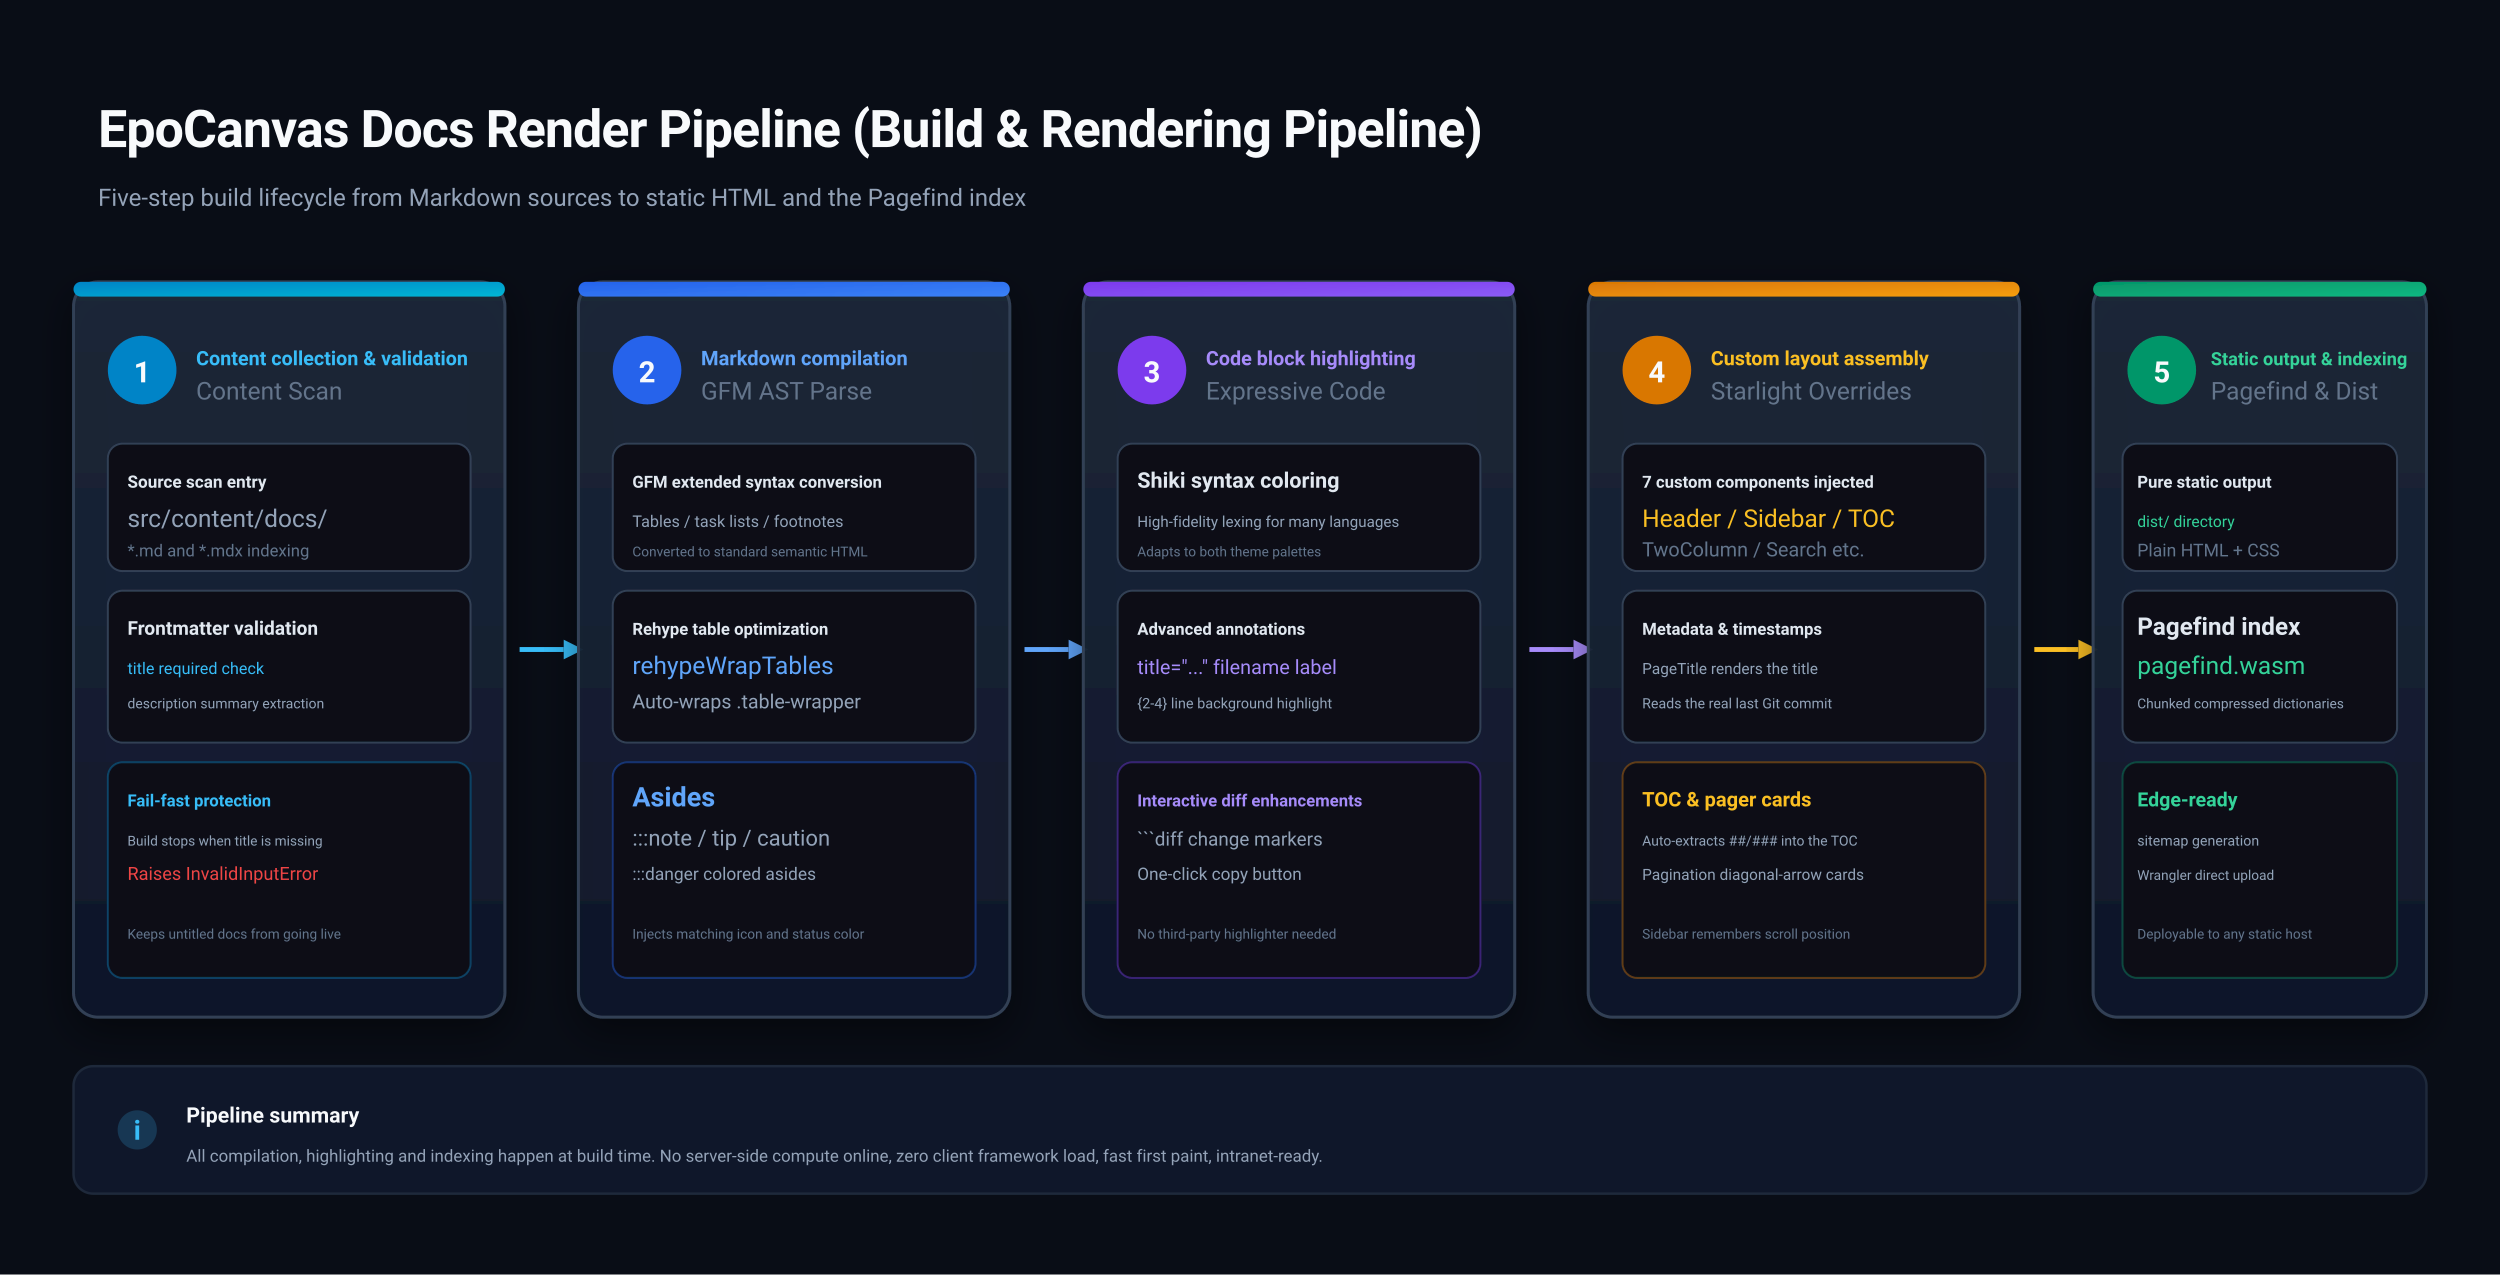
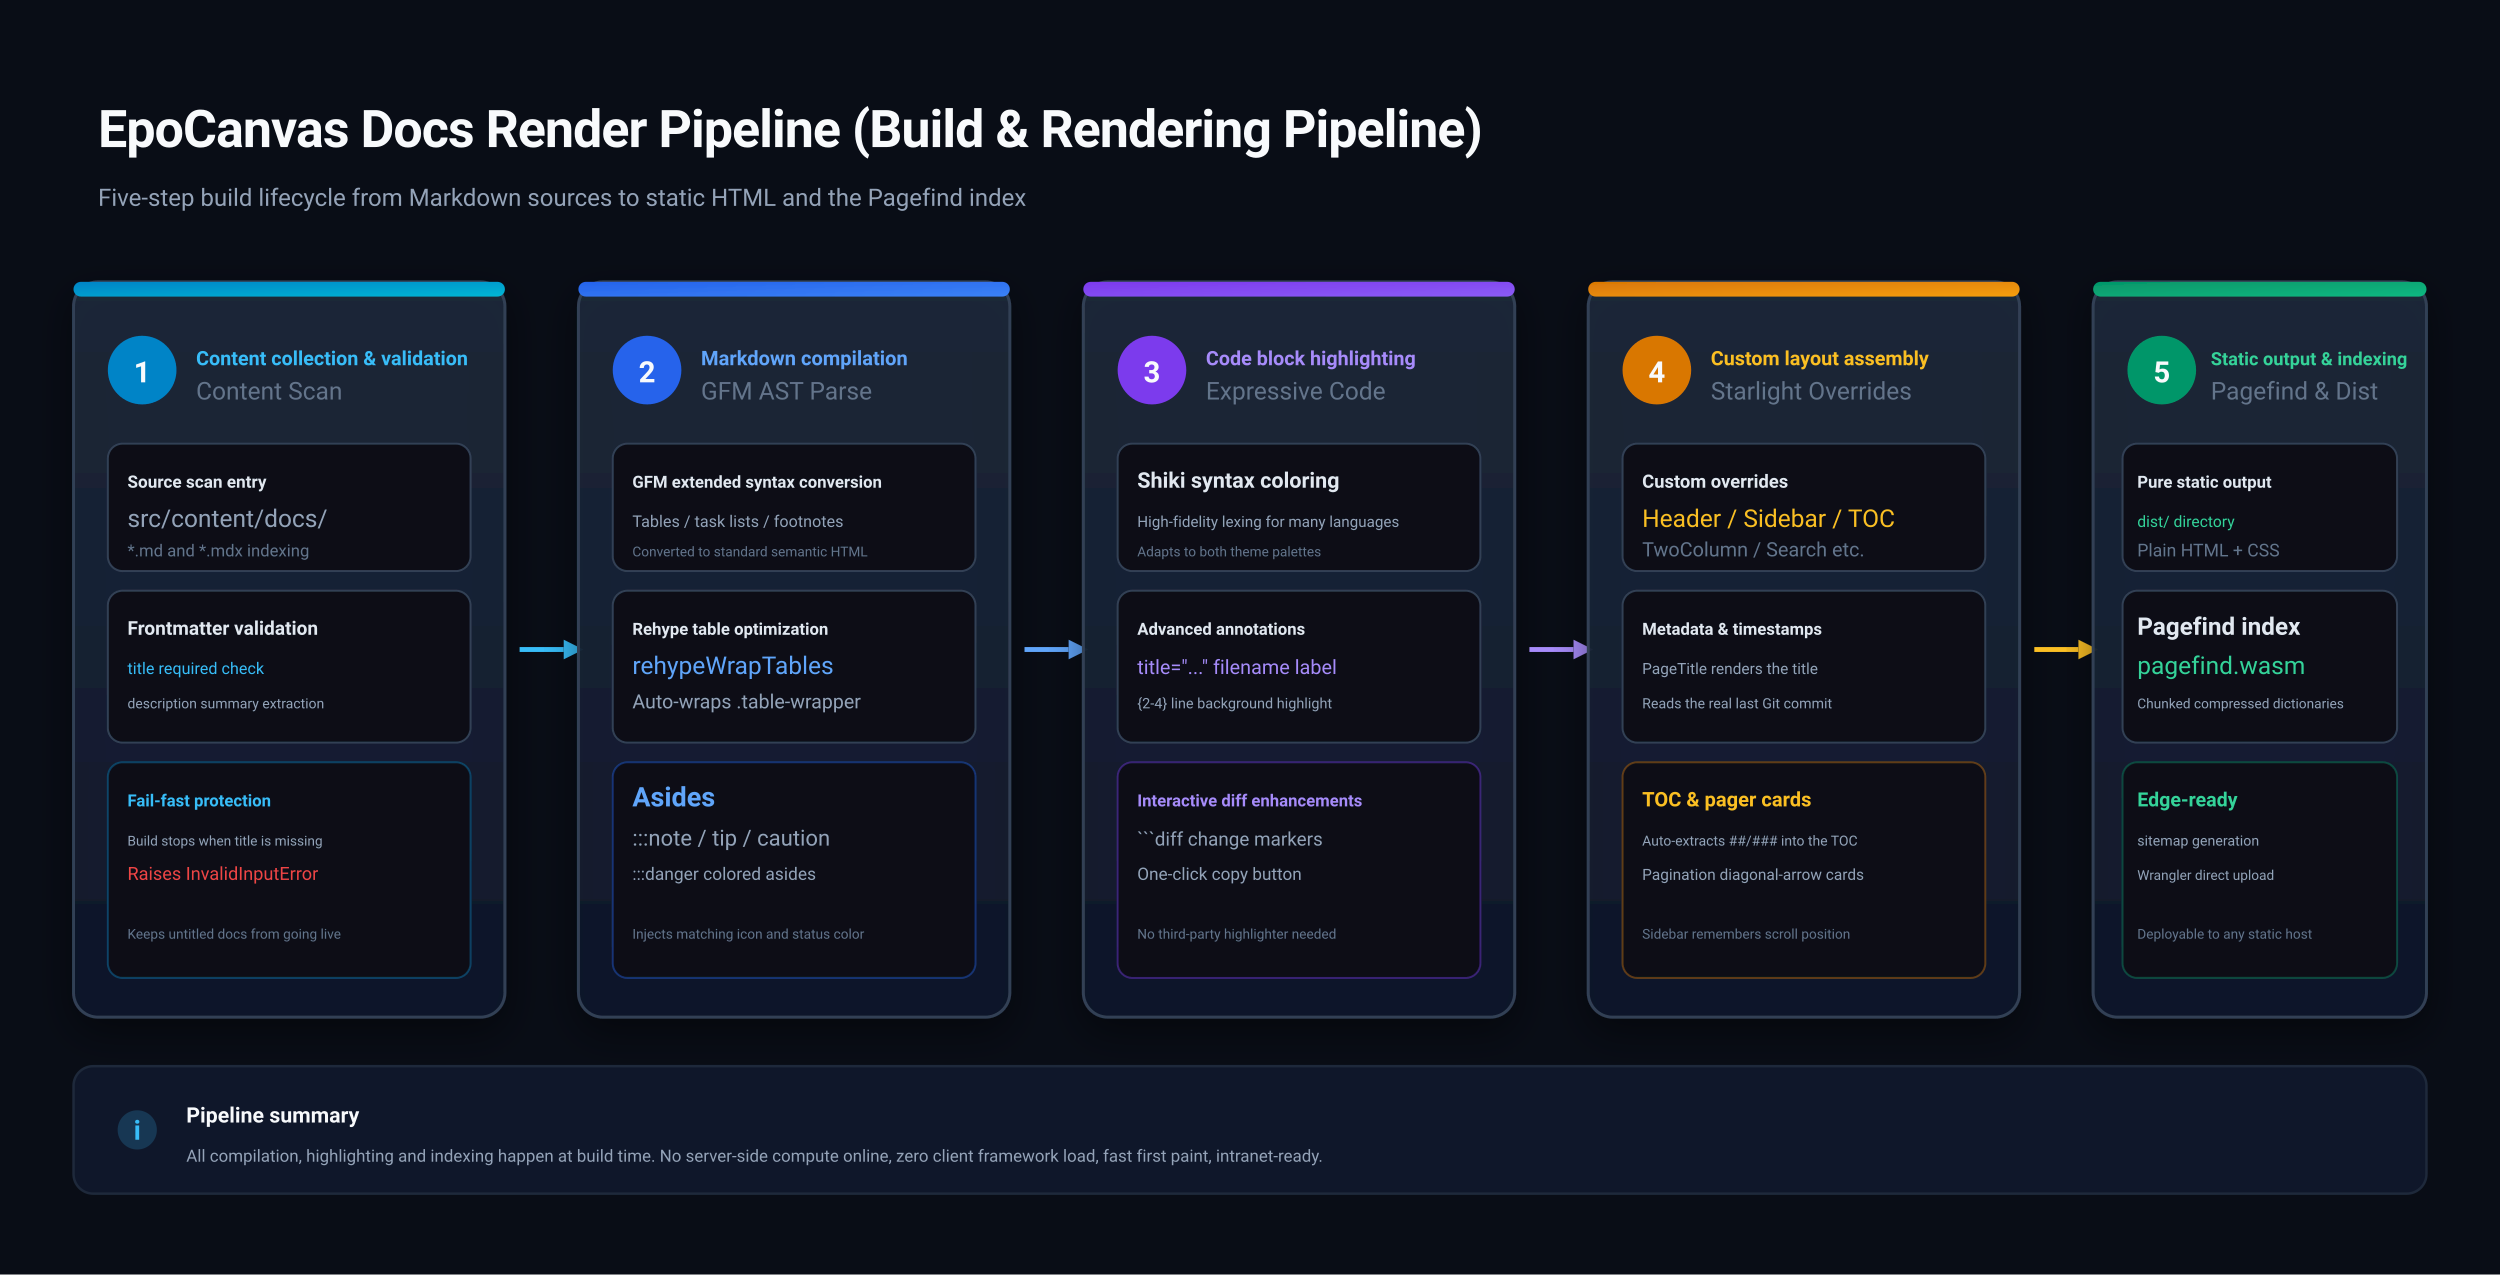
<svg xmlns="http://www.w3.org/2000/svg" viewBox="0 0 1020 520" width="100%" height="100%" style="background:#090d16; font-family:-apple-system,BlinkMacSystemFont,'Segoe UI',Roboto,Helvetica,Arial,sans-serif;">
  <defs>
    <linearGradient id="rp-card" x1="0%" y1="0%" x2="0%" y2="100%">
      <stop offset="0%" stop-color="#1e293b" stop-opacity="0.95" />
      <stop offset="100%" stop-color="#0f172a" stop-opacity="0.95" />
    </linearGradient>
    <linearGradient id="grad-sky" x1="0%" y1="0%" x2="100%" y2="100%">
      <stop offset="0%" stop-color="#0284c7" />
      <stop offset="100%" stop-color="#06b6d4" />
    </linearGradient>
    <linearGradient id="grad-blue" x1="0%" y1="0%" x2="100%" y2="100%">
      <stop offset="0%" stop-color="#2563eb" />
      <stop offset="100%" stop-color="#3b82f6" />
    </linearGradient>
    <linearGradient id="grad-violet" x1="0%" y1="0%" x2="100%" y2="100%">
      <stop offset="0%" stop-color="#7c3aed" />
      <stop offset="100%" stop-color="#8b5cf6" />
    </linearGradient>
    <linearGradient id="grad-amber" x1="0%" y1="0%" x2="100%" y2="100%">
      <stop offset="0%" stop-color="#d97706" />
      <stop offset="100%" stop-color="#f59e0b" />
    </linearGradient>
    <linearGradient id="grad-emerald" x1="0%" y1="0%" x2="100%" y2="100%">
      <stop offset="0%" stop-color="#059669" />
      <stop offset="100%" stop-color="#10b981" />
    </linearGradient>
    <filter id="rp-shadow" x="-8%" y="-8%" width="116%" height="116%">
      <feDropShadow dx="0" dy="6" stdDeviation="8" flood-color="#000000" flood-opacity="0.45" />
    </filter>
  </defs>
  <rect width="1020" height="520" fill="#090d16" />
  <g transform="translate(40, 36)">
    <text x="0" y="24" fill="#f8fafc" font-size="21.2" font-weight="700" letter-spacing="-0.4">EpoCanvas Docs Render Pipeline (Build &amp; Rendering Pipeline)</text>
    <text x="0" y="48" fill="#94a3b8" font-size="9.8">Five-step build lifecycle from Markdown sources to static HTML and the Pagefind index</text>
  </g>
  <g transform="translate(30, 115)" filter="url(#rp-shadow)">
    <rect width="176" height="300" rx="10" fill="url(#rp-card)" stroke="#334155" stroke-width="1.2" />
    <rect width="176" height="6" rx="3" fill="url(#grad-sky)" />
    <circle cx="28" cy="36" r="14" fill="#0284c7" />
    <text x="28" y="41" fill="#f8fafc" font-size="12" font-weight="700" text-anchor="middle">1</text>
    <text x="50" y="34" fill="#38bdf8" font-size="8.06" font-weight="700">Content collection &amp; validation</text>
    <text x="50" y="48" fill="#64748b" font-size="10">Content Scan</text>
    <rect x="14" y="66" width="148" height="52" rx="6" fill="#0b0f19" stroke="#334155" stroke-width="0.8" />
    <text x="22" y="84" fill="#e2e8f0" font-size="7" font-weight="600">Source scan entry</text>
    <text x="22" y="100" fill="#94a3b8" font-size="10">src/content/docs/</text>
    <text x="22" y="112" fill="#64748b" font-size="6.8">*.md and *.mdx indexing</text>
    <rect x="14" y="126" width="148" height="62" rx="6" fill="#0b0f19" stroke="#334155" stroke-width="0.8" />
    <text x="22" y="144" fill="#e2e8f0" font-size="7.8" font-weight="600">Frontmatter validation</text>
    <text x="22" y="160" fill="#38bdf8" font-size="6.6">title required check</text>
    <text x="22" y="174" fill="#94a3b8" font-size="5.7">description summary extraction</text>
    <rect x="14" y="196" width="148" height="88" rx="6" fill="#0b0f19" stroke="#0284c7" stroke-opacity="0.4" stroke-width="0.8" />
    <text x="22" y="214" fill="#38bdf8" font-size="6.82" font-weight="600">Fail-fast protection</text>
    <text x="22" y="230" fill="#94a3b8" font-size="5.58">Build stops when title is missing</text>
    <text x="22" y="244" fill="#ef4444" font-size="7.4">Raises InvalidInputError</text>
    <text x="22" y="268" fill="#64748b" font-size="5.58">Keeps untitled docs from going live</text>
  </g>
  <path d="M 212 265 L 230 265" stroke="#38bdf8" stroke-width="2" />
  <polygon points="230,261 238,265 230,269" fill="#38bdf8" />
  <g transform="translate(236, 115)" filter="url(#rp-shadow)">
    <rect width="176" height="300" rx="10" fill="url(#rp-card)" stroke="#334155" stroke-width="1.2" />
    <rect width="176" height="6" rx="3" fill="url(#grad-blue)" />
    <circle cx="28" cy="36" r="14" fill="#2563eb" />
    <text x="28" y="41" fill="#f8fafc" font-size="12" font-weight="700" text-anchor="middle">2</text>
    <text x="50" y="34" fill="#60a5fa" font-size="8.2" font-weight="700">Markdown compilation</text>
    <text x="50" y="48" fill="#64748b" font-size="10">GFM AST Parse</text>
    <rect x="14" y="66" width="148" height="52" rx="6" fill="#0b0f19" stroke="#334155" stroke-width="0.8" />
    <text x="22" y="84" fill="#e2e8f0" font-size="6.82" font-weight="600">GFM extended syntax conversion</text>
    <text x="22" y="100" fill="#94a3b8" font-size="6.6">Tables / task lists / footnotes</text>
    <text x="22" y="112" fill="#64748b" font-size="5.58">Converted to standard semantic HTML</text>
    <rect x="14" y="126" width="148" height="62" rx="6" fill="#0b0f19" stroke="#334155" stroke-width="0.8" />
    <text x="22" y="144" fill="#e2e8f0" font-size="6.82" font-weight="600">Rehype table optimization</text>
    <text x="22" y="160" fill="#60a5fa" font-size="10">rehypeWrapTables</text>
    <text x="22" y="174" fill="#94a3b8" font-size="8">Auto-wraps .table-wrapper</text>
    <rect x="14" y="196" width="148" height="88" rx="6" fill="#0b0f19" stroke="#2563eb" stroke-opacity="0.4" stroke-width="0.8" />
    <text x="22" y="214" fill="#60a5fa" font-size="11" font-weight="600">Asides</text>
    <text x="22" y="230" fill="#94a3b8" font-size="9">:::note / tip / caution</text>
    <text x="22" y="244" fill="#94a3b8" font-size="7.1">:::danger colored asides</text>
    <text x="22" y="268" fill="#64748b" font-size="5.58">Injects matching icon and status color</text>
  </g>
  <path d="M 418 265 L 436 265" stroke="#60a5fa" stroke-width="2" />
  <polygon points="436,261 444,265 436,269" fill="#60a5fa" />
  <g transform="translate(442, 115)" filter="url(#rp-shadow)">
    <rect width="176" height="300" rx="10" fill="url(#rp-card)" stroke="#334155" stroke-width="1.2" />
    <rect width="176" height="6" rx="3" fill="url(#grad-violet)" />
    <circle cx="28" cy="36" r="14" fill="#7c3aed" />
    <text x="28" y="41" fill="#f8fafc" font-size="12" font-weight="700" text-anchor="middle">3</text>
    <text x="50" y="34" fill="#a78bfa" font-size="8.06" font-weight="700">Code block highlighting</text>
    <text x="50" y="48" fill="#64748b" font-size="10">Expressive Code</text>
    <rect x="14" y="66" width="148" height="52" rx="6" fill="#0b0f19" stroke="#334155" stroke-width="0.8" />
    <text x="22" y="84" fill="#e2e8f0" font-size="8.8" font-weight="600">Shiki syntax coloring</text>
    <text x="22" y="100" fill="#94a3b8" font-size="6.2">High-fidelity lexing for many languages</text>
    <text x="22" y="112" fill="#64748b" font-size="5.58">Adapts to both theme palettes</text>
    <rect x="14" y="126" width="148" height="62" rx="6" fill="#0b0f19" stroke="#334155" stroke-width="0.8" />
    <text x="22" y="144" fill="#e2e8f0" font-size="6.82" font-weight="600">Advanced annotations</text>
    <text x="22" y="160" fill="#a78bfa" font-size="8.1">title="..." filename label</text>
    <text x="22" y="174" fill="#94a3b8" font-size="5.9">{2-4} line background highlight</text>
    <rect x="14" y="196" width="148" height="88" rx="6" fill="#0b0f19" stroke="#7c3aed" stroke-opacity="0.4" stroke-width="0.8" />
    <text x="22" y="214" fill="#a78bfa" font-size="6.82" font-weight="600">Interactive diff enhancements</text>
    <text x="22" y="230" fill="#94a3b8" font-size="7.7">```diff change markers</text>
    <text x="22" y="244" fill="#94a3b8" font-size="7">One-click copy button</text>
    <text x="22" y="268" fill="#64748b" font-size="5.58">No third-party highlighter needed</text>
  </g>
  <path d="M 624 265 L 642 265" stroke="#a78bfa" stroke-width="2" />
  <polygon points="642,261 650,265 642,269" fill="#a78bfa" />
  <g transform="translate(648, 115)" filter="url(#rp-shadow)">
    <rect width="176" height="300" rx="10" fill="url(#rp-card)" stroke="#334155" stroke-width="1.2" />
    <rect width="176" height="6" rx="3" fill="url(#grad-amber)" />
    <circle cx="28" cy="36" r="14" fill="#d97706" />
    <text x="28" y="41" fill="#f8fafc" font-size="12" font-weight="700" text-anchor="middle">4</text>
    <text x="50" y="34" fill="#fbbf24" font-size="8.06" font-weight="700">Custom layout assembly</text>
    <text x="50" y="48" fill="#64748b" font-size="10">Starlight Overrides</text>
    <rect x="14" y="66" width="148" height="52" rx="6" fill="#0b0f19" stroke="#334155" stroke-width="0.8" />
-     <text x="22" y="84" fill="#e2e8f0" font-size="6.82" font-weight="600">7 custom components injected</text>
+     <text x="22" y="84" fill="#e2e8f0" font-size="7.5" font-weight="600">Custom overrides</text>
    <text x="22" y="100" fill="#fbbf24" font-size="10">Header / Sidebar / TOC</text>
    <text x="22" y="112" fill="#64748b" font-size="8.1">TwoColumn / Search etc.</text>
    <rect x="14" y="126" width="148" height="62" rx="6" fill="#0b0f19" stroke="#334155" stroke-width="0.8" />
    <text x="22" y="144" fill="#e2e8f0" font-size="6.82" font-weight="600">Metadata &amp; timestamps</text>
    <text x="22" y="160" fill="#94a3b8" font-size="6.3">PageTitle renders the title</text>
    <text x="22" y="174" fill="#94a3b8" font-size="5.8">Reads the real last Git commit</text>
    <rect x="14" y="196" width="148" height="88" rx="6" fill="#0b0f19" stroke="#d97706" stroke-opacity="0.4" stroke-width="0.8" />
    <text x="22" y="214" fill="#fbbf24" font-size="8.2" font-weight="600">TOC &amp; pager cards</text>
    <text x="22" y="230" fill="#94a3b8" font-size="5.7">Auto-extracts ##/### into the TOC</text>
    <text x="22" y="244" fill="#94a3b8" font-size="6.3">Pagination diagonal-arrow cards</text>
    <text x="22" y="268" fill="#64748b" font-size="5.58">Sidebar remembers scroll position</text>
  </g>
  <path d="M 830 265 L 848 265" stroke="#fbbf24" stroke-width="2" />
  <polygon points="848,261 856,265 848,269" fill="#fbbf24" />
  <g transform="translate(854, 115)" filter="url(#rp-shadow)">
    <rect width="136" height="300" rx="10" fill="url(#rp-card)" stroke="#334155" stroke-width="1.2" />
    <rect width="136" height="6" rx="3" fill="url(#grad-emerald)" />
    <circle cx="28" cy="36" r="14" fill="#059669" />
    <text x="28" y="41" fill="#f8fafc" font-size="12" font-weight="700" text-anchor="middle">5</text>
    <text x="48" y="34" fill="#34d399" font-size="7.44" font-weight="700">Static output &amp; indexing</text>
    <text x="48" y="48" fill="#64748b" font-size="10">Pagefind &amp; Dist</text>
    <rect x="12" y="66" width="112" height="52" rx="6" fill="#0b0f19" stroke="#334155" stroke-width="0.8" />
    <text x="18" y="84" fill="#e2e8f0" font-size="6.82" font-weight="600">Pure static output</text>
    <text x="18" y="100" fill="#34d399" font-size="6.4">dist/ directory</text>
    <text x="18" y="112" fill="#64748b" font-size="7.2">Plain HTML + CSS</text>
    <rect x="12" y="126" width="112" height="62" rx="6" fill="#0b0f19" stroke="#334155" stroke-width="0.8" />
    <text x="18" y="144" fill="#e2e8f0" font-size="9.9" font-weight="600">Pagefind index</text>
    <text x="18" y="160" fill="#34d399" font-size="10">pagefind.wasm</text>
    <text x="18" y="174" fill="#94a3b8" font-size="5.58">Chunked compressed dictionaries</text>
    <rect x="12" y="196" width="112" height="88" rx="6" fill="#0b0f19" stroke="#059669" stroke-opacity="0.4" stroke-width="0.8" />
    <text x="18" y="214" fill="#34d399" font-size="8" font-weight="600">Edge-ready</text>
    <text x="18" y="230" fill="#94a3b8" font-size="5.8">sitemap generation</text>
    <text x="18" y="244" fill="#94a3b8" font-size="5.58">Wrangler direct upload</text>
    <text x="18" y="268" fill="#64748b" font-size="5.58">Deployable to any static host</text>
  </g>
  <g transform="translate(30, 435)">
    <rect width="960" height="52" rx="8" fill="#0f172a" stroke="#1e293b" stroke-width="1" />
    <circle cx="26" cy="26" r="8" fill="#38bdf8" fill-opacity="0.2" />
    <text x="26" y="30" fill="#38bdf8" font-size="11" font-weight="700" text-anchor="middle">i</text>
    <text x="46" y="23" fill="#f8fafc" font-size="8.7" font-weight="600">Pipeline summary</text>
    <text x="46" y="39" fill="#94a3b8" font-size="6.9">All compilation, highlighting and indexing happen at build time. No server-side compute online, zero client framework load, fast first paint, intranet-ready.</text>
  </g>
</svg>
